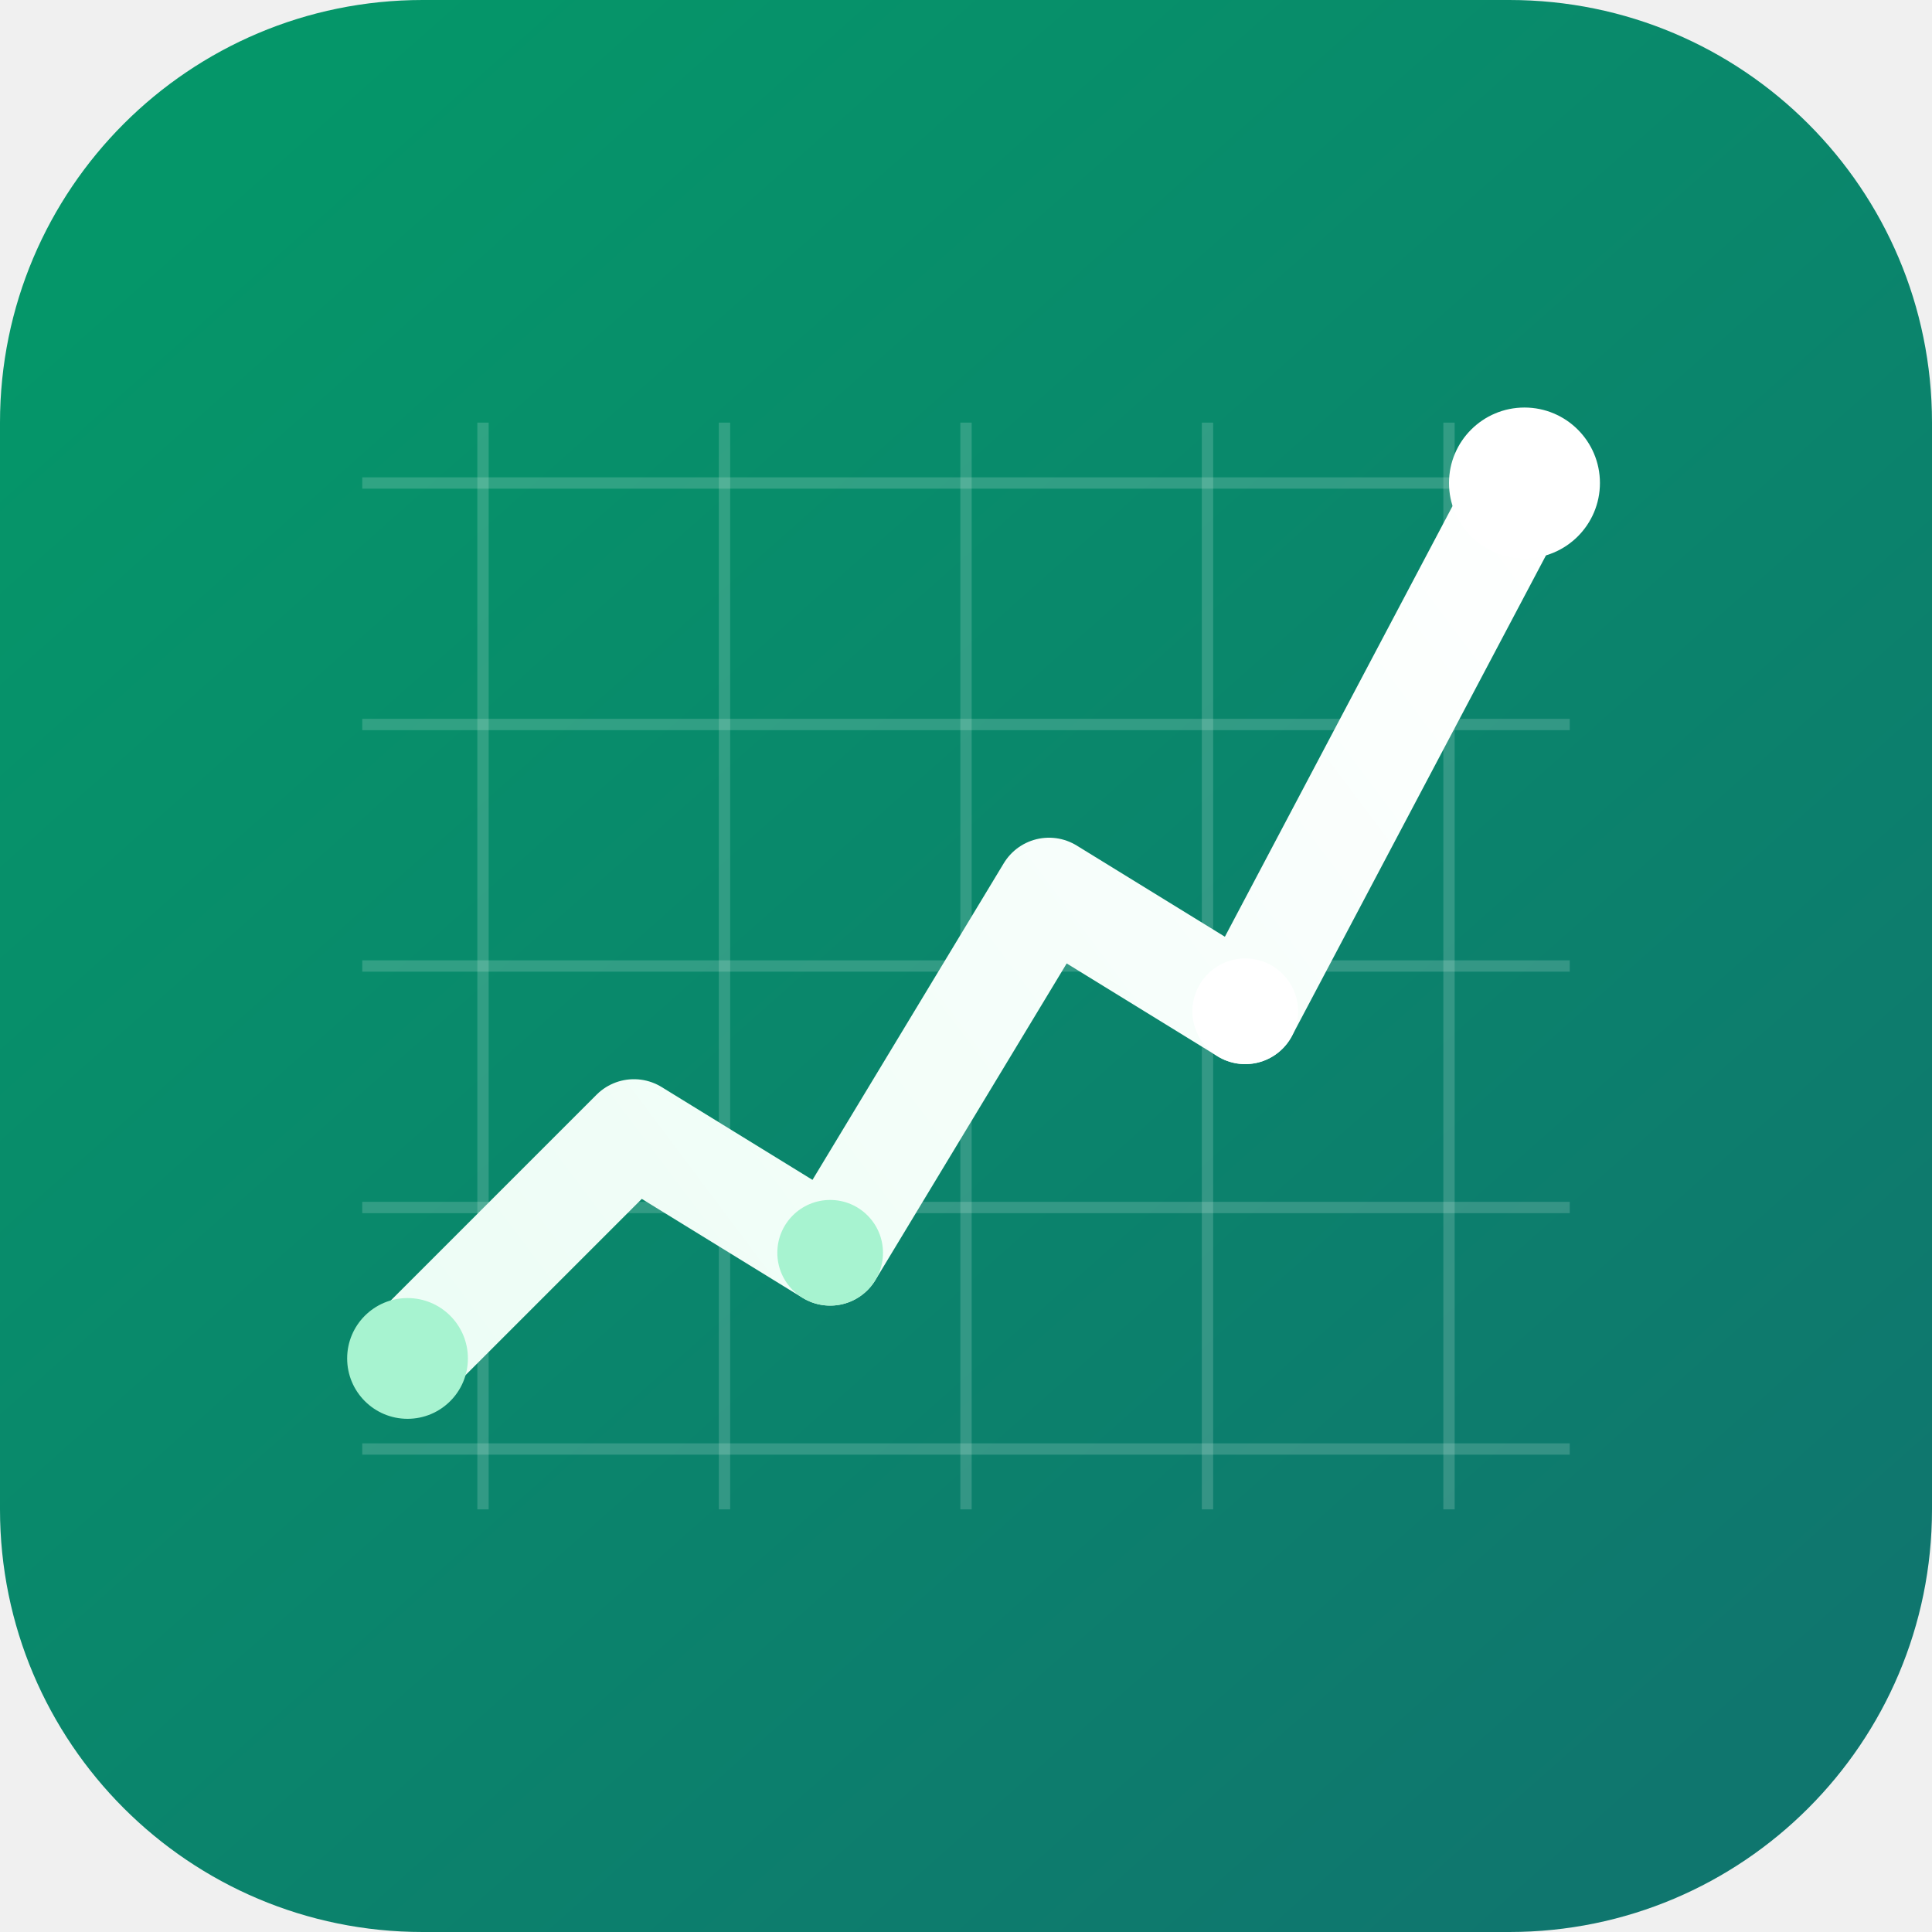
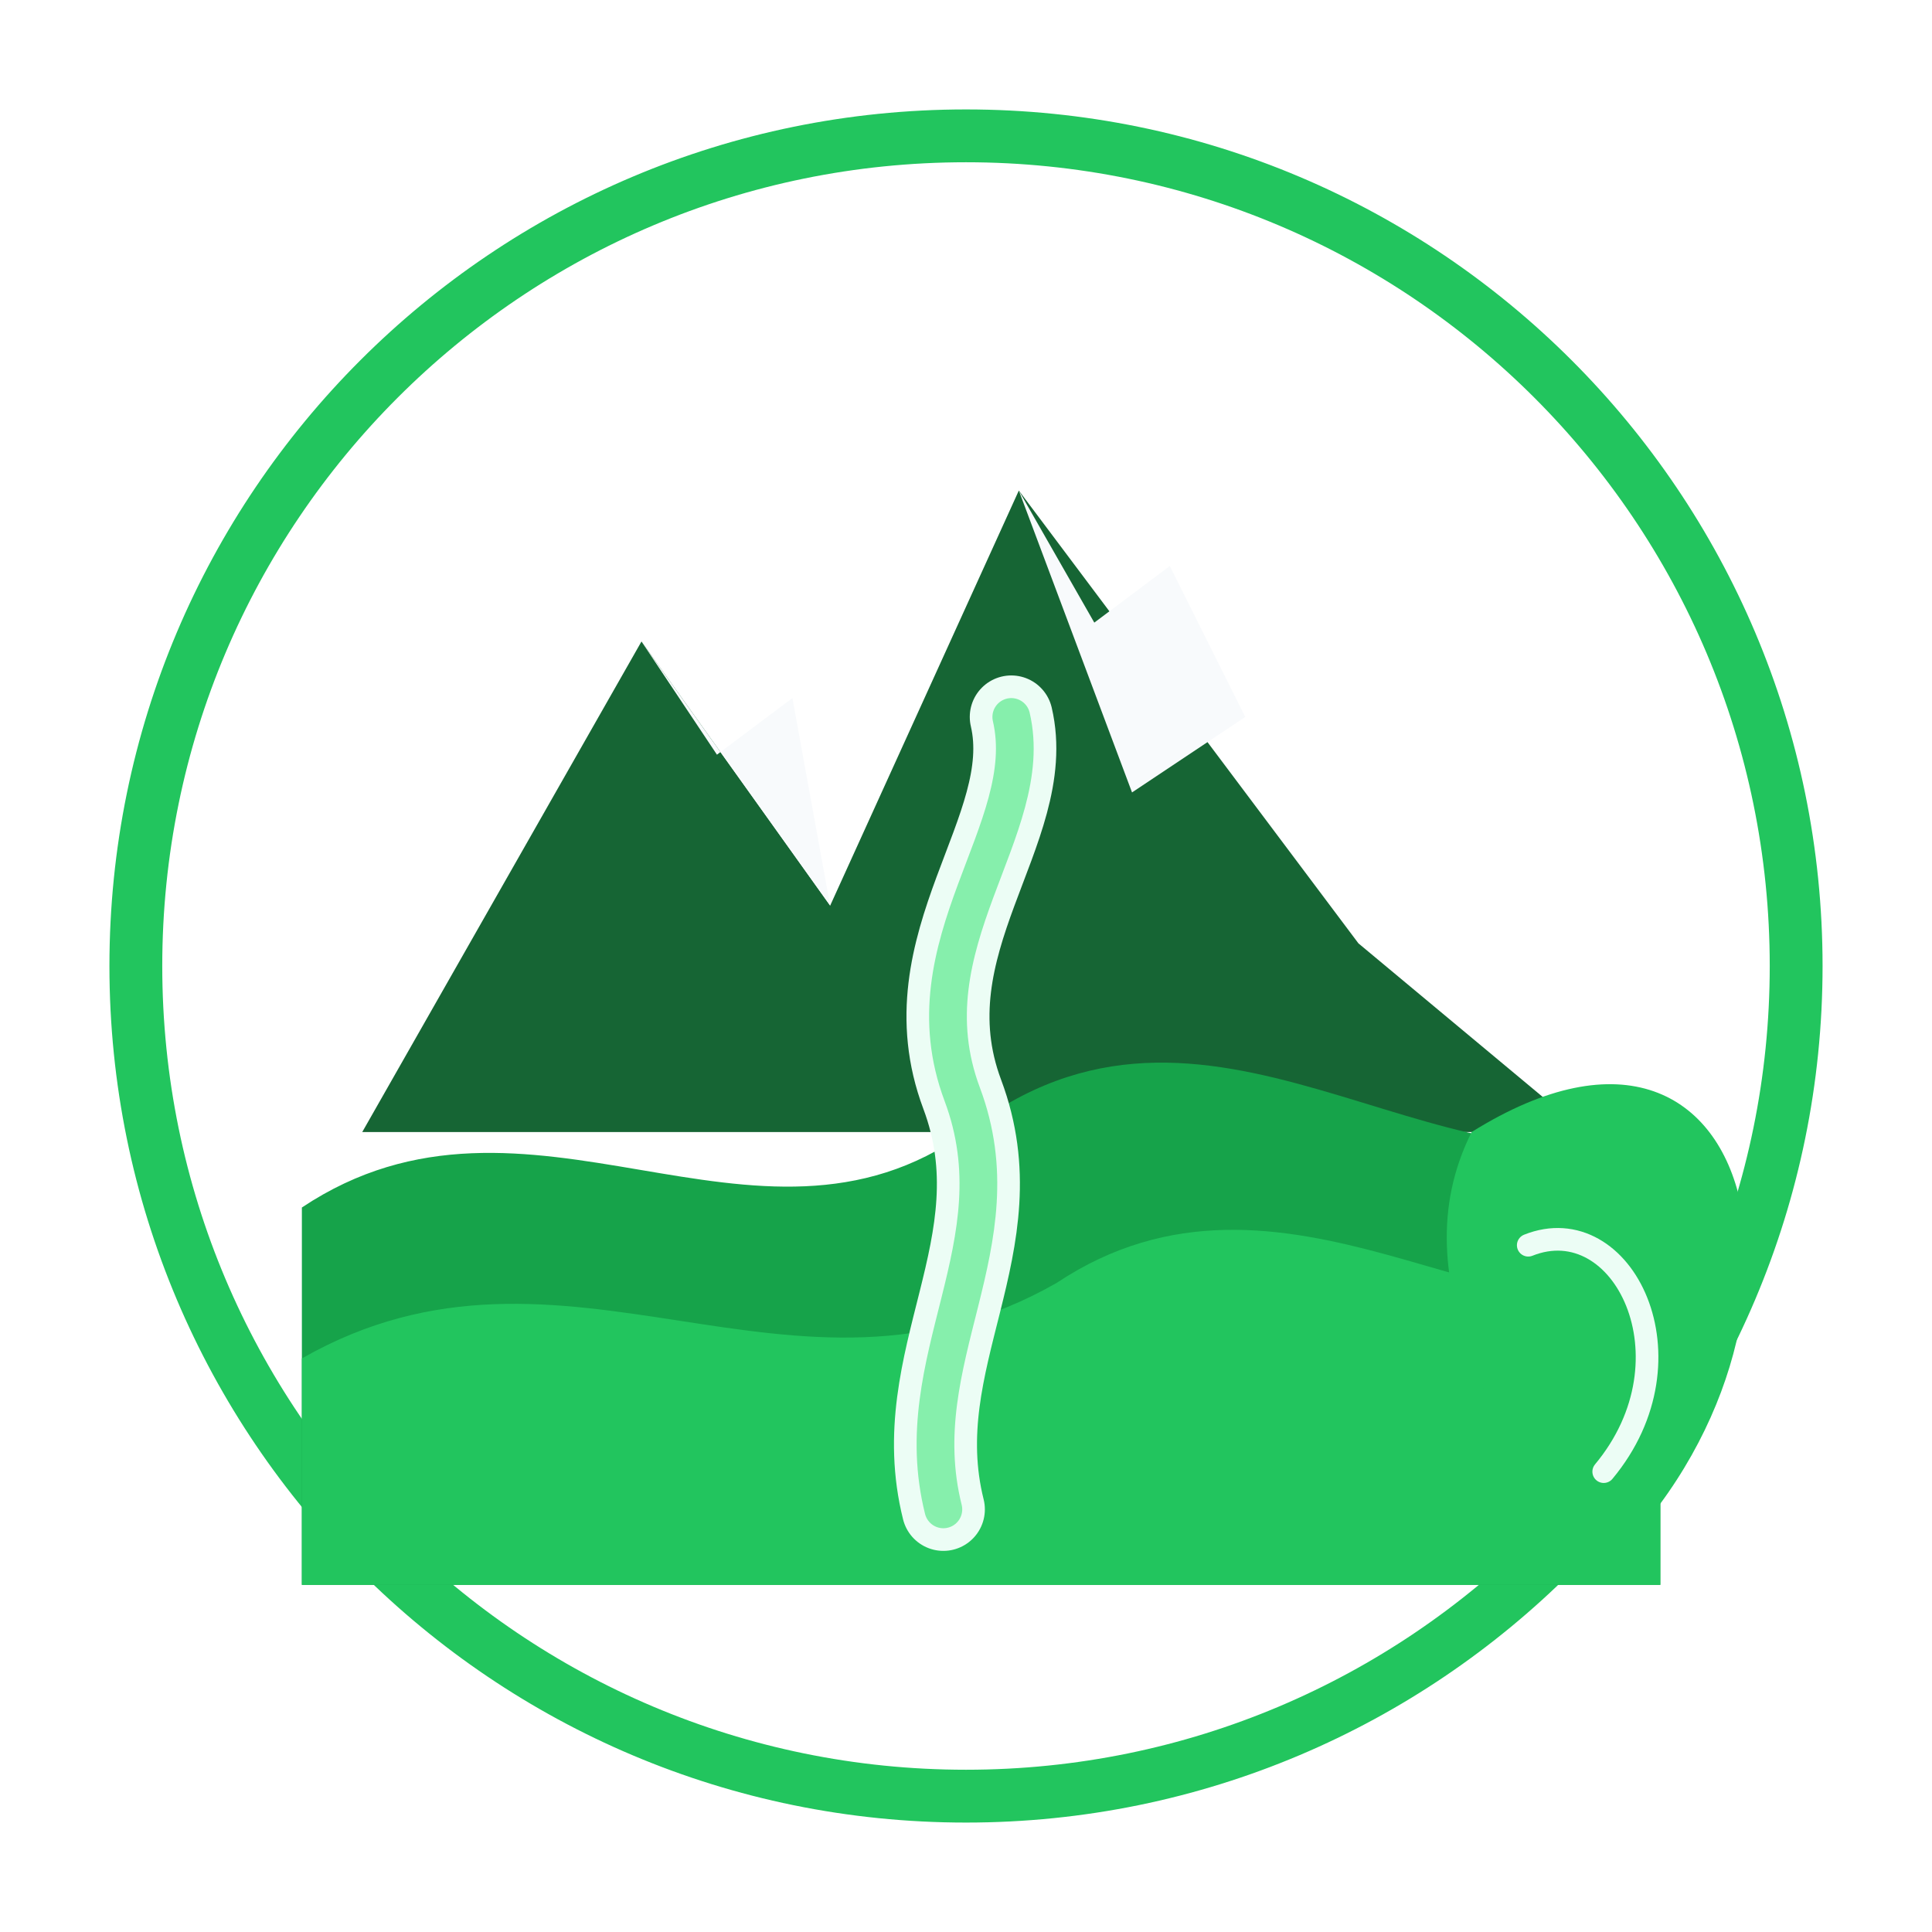
<svg xmlns="http://www.w3.org/2000/svg" viewBox="0 0 512 512" role="img" aria-label="LifePoints">
-   <defs>
-     <linearGradient id="bg" x1="64" y1="40" x2="448" y2="472" gradientUnits="userSpaceOnUse">
-       <stop stop-color="#059669" />
-       <stop offset="1" stop-color="#0F766E" />
-     </linearGradient>
-     <linearGradient id="line" x1="96" y1="360" x2="416" y2="120" gradientUnits="userSpaceOnUse">
-       <stop stop-color="#ECFDF5" />
-       <stop offset="1" stop-color="#FFFFFF" />
-     </linearGradient>
-   </defs>
-   <rect width="512" height="512" rx="112" fill="url(#bg)" />
-   <g stroke="#ECFDF5" stroke-opacity="0.18" stroke-width="3">
-     <path d="M96 128h320M96 192h320M96 256h320M96 320h320M96 384h320" />
-     <path d="M128 112v288M192 112v288M256 112v288M320 112v288M384 112v288" />
-   </g>
-   <polyline fill="none" stroke="url(#line)" stroke-width="28" stroke-linecap="round" stroke-linejoin="round" points="108,360 168,300 220,332 278,236 330,268 404,128" />
-   <circle cx="108" cy="360" r="16" fill="#A7F3D0" />
-   <circle cx="220" cy="332" r="14" fill="#A7F3D0" />
-   <circle cx="330" cy="268" r="14" fill="#FFFFFF" />
-   <circle cx="404" cy="128" r="20" fill="#FFFFFF" />
+   <rect width="512" height="512" fill="#FFFFFF" />
+   <circle cx="256" cy="256" r="220" fill="none" stroke="#22C55E" stroke-width="14" />
+   <path d="M96 300 L170 170 L220 240 L270 130 L360 250 L420 300 Z" fill="#166534" />
+   <path d="M170 170 L190 200 L210 185 L220 240 Z" fill="#F8FAFC" />
+   <path d="M270 130 L290 165 L310 150 L330 190 L300 210 Z" fill="#F8FAFC" />
+   <path d="M80 320 C140 280, 200 340, 256 300 C320 250, 380 320, 440 300 L440 420 L80 420 Z" fill="#16A34A" />
+   <path d="M80 360 C150 320, 210 380, 280 340 C340 300, 400 360, 440 340 L440 420 L80 420 Z" fill="#22C55E" />
+   <path d="M250 400 C240 360, 270 330, 255 290 C240 250, 275 220, 268 190" fill="none" stroke="#ECFDF5" stroke-width="22" stroke-linecap="round" />
+   <path d="M250 400 C240 360, 270 330, 255 290 C240 250, 275 220, 268 190" fill="none" stroke="#86EFAC" stroke-width="10" stroke-linecap="round" />
+   <path d="M390 300 C470 250, 490 360, 420 420 C400 380, 370 340, 390 300 Z" fill="#22C55E" />
+   <path d="M405 330 C430 320, 450 360, 425 390" fill="none" stroke="#ECFDF5" stroke-width="6" stroke-linecap="round" />
</svg>
